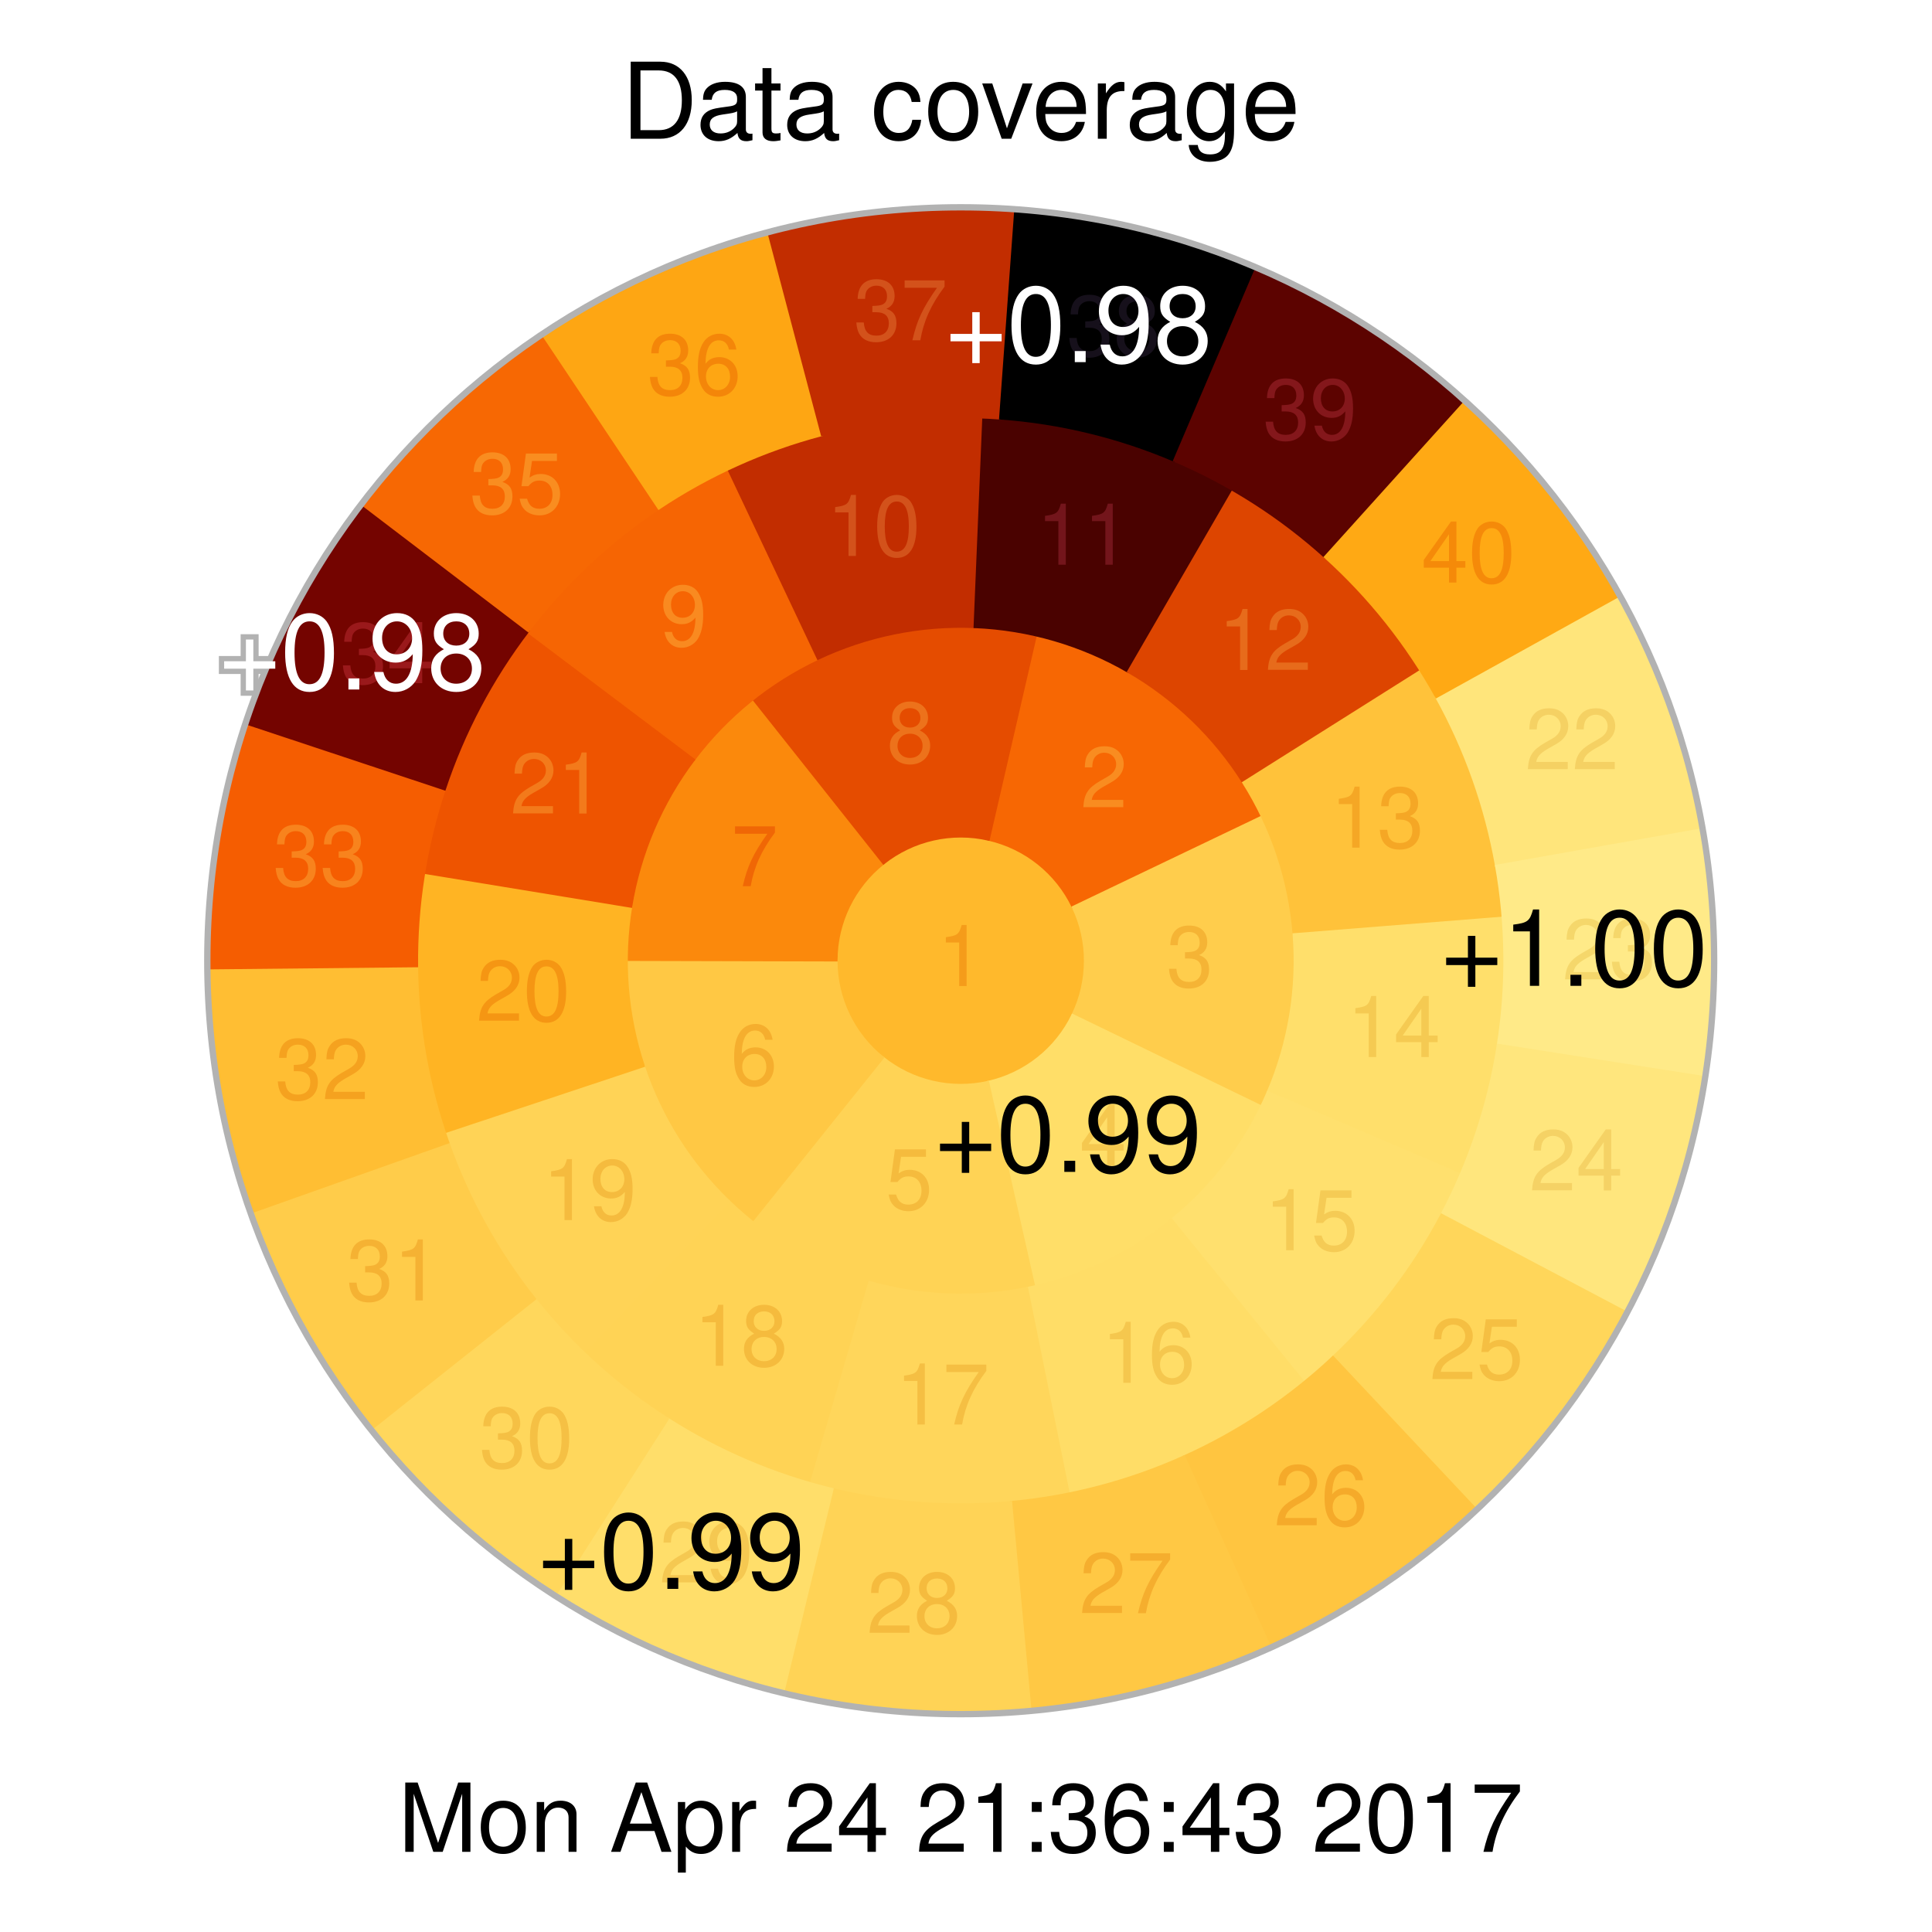
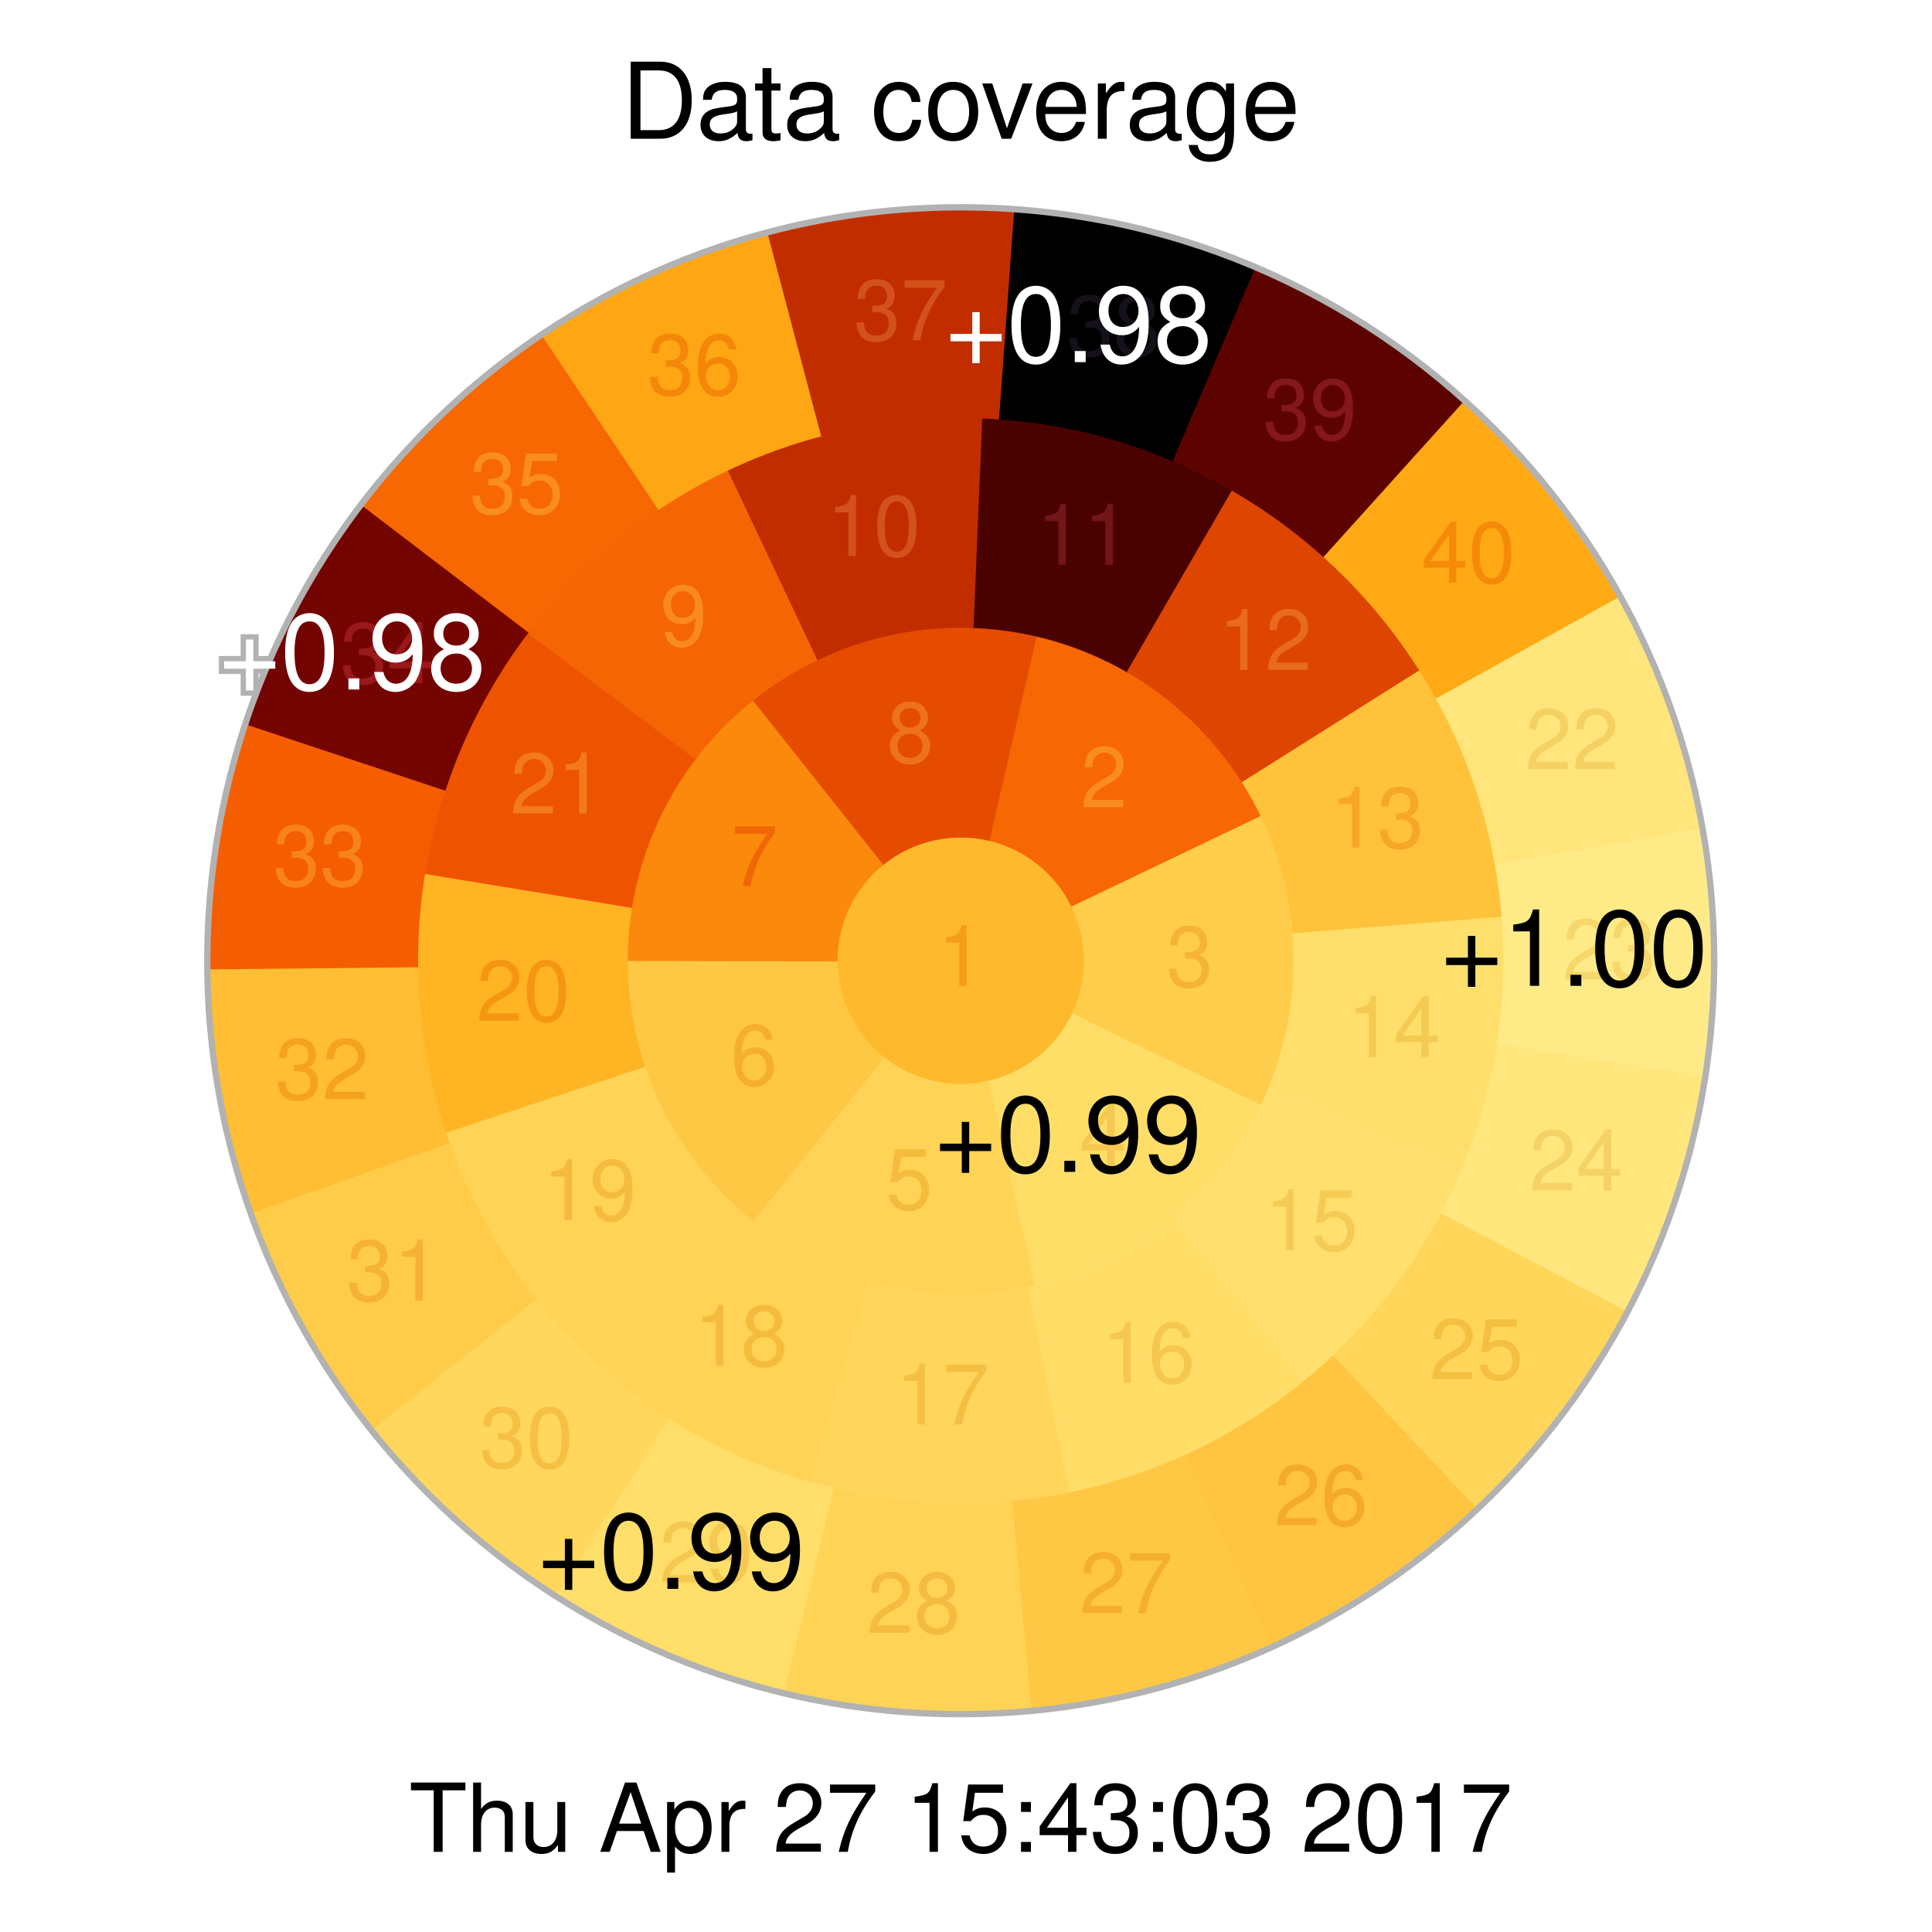
<svg xmlns="http://www.w3.org/2000/svg" x="0" y="0" width="000183" height="000183">
  <polygon points="  0,0  000183,0  000183,000183  0,000183" style="fill: #ffffff;" />
  <g transform="translate(000091, 000091)">
    <g>
      <text x="10.19" y="20.00" style=" font-family: Helvetica; font-size: 10.00px; font-weight: 500; text-anchor: middle; fill: none; stroke: none;">
+0.99
</text>
      <text x="58.13" y="2.38" style=" font-family: Helvetica; font-size: 10.00px; font-weight: 500; text-anchor: middle; fill: none; stroke: none;">
+1.00
</text>
      <text x="-27.41" y="59.50" style=" font-family: Helvetica; font-size: 10.00px; font-weight: 500; text-anchor: middle; fill: none; stroke: none;">
+0.99
</text>
      <text x="-57.62" y="-25.69" style=" font-family: Helvetica; font-size: 10.00px; font-weight: 500; text-anchor: middle; fill: #b2b2b2; stroke: #b2b2b2; stroke-linecap: round; stroke-width: 1.00px;">
+0.98
</text>
      <text x="11.18" y="-56.70" style=" font-family: Helvetica; font-size: 10.00px; font-weight: 500; text-anchor: middle; fill: #b2b2b2; stroke: #b2b2b2; stroke-linecap: round; stroke-width: 1.00px;">
+0.98
</text>
    </g>
    <g>
      <g>
        <circle cx="0.00" cy="0.00" r="11.768" style=" fill: #ffb92c; stroke: #ffb92c; stroke-linecap: round; stroke-width: 0.20px;" />
        <path d="M 10.616 -5.08 A 11.768 11.768 0 0 0 2.647 -11.467 L 7.116 -30.823 A 31.634 31.634 0 0 1 28.535 -13.654 Z" style=" fill: #f76703; stroke: #f76703; stroke-linecap: round; stroke-width: 0.20px;" />
        <path d="M 10.59 5.133 A 11.768 11.768 0 0 0 10.616 -5.08 L 28.535 -13.654 A 31.634 31.634 0 0 1 28.467 13.796 Z" style=" fill: #ffcd4c; stroke: #ffcd4c; stroke-linecap: round; stroke-width: 0.20px;" />
        <path d="M 2.59 11.48 A 11.768 11.768 0 0 0 10.59 5.133 L 28.467 13.796 A 31.634 31.634 0 0 1 6.962 30.858 Z" style=" fill: #ffde68; stroke: #ffde68; stroke-linecap: round; stroke-width: 0.20px;" />
        <path d="M -7.36 9.182 A 11.768 11.768 0 0 0 2.59 11.48 L 6.962 30.858 A 31.634 31.634 0 0 1 -19.785 24.683 Z" style=" fill: #ffd355; stroke: #ffd355; stroke-linecap: round; stroke-width: 0.20px;" />
        <path d="M -11.768 -0.029 A 11.768 11.768 0 0 0 -7.36 9.182 L -19.785 24.683 A 31.634 31.634 0 0 1 -31.634 -0.079 Z" style=" fill: #ffc844; stroke: #ffc844; stroke-linecap: round; stroke-width: 0.20px;" />
        <path d="M -7.314 -9.219 A 11.768 11.768 0 0 0 -11.768 -0.029 L -31.634 -0.079 A 31.634 31.634 0 0 1 -19.662 -24.782 Z" style=" fill: #fb890c; stroke: #fb890c; stroke-linecap: round; stroke-width: 0.20px;" />
        <path d="M 2.647 -11.467 A 11.768 11.768 0 0 0 -7.314 -9.219 L -19.662 -24.782 A 31.634 31.634 0 0 1 7.116 -30.823 Z" style=" fill: #e54c00; stroke: #e54c00; stroke-linecap: round; stroke-width: 0.20px;" />
        <path d="M -13.523 -28.598 A 31.634 31.634 0 0 0 -25.264 -19.038 L -41.129 -30.993 A 51.499 51.499 0 0 1 -22.015 -46.557 Z" style=" fill: #f66503; stroke: #f66503; stroke-linecap: round; stroke-width: 0.20px;" />
        <path d="M 1.316 -31.607 A 31.634 31.634 0 0 0 -13.523 -28.598 L -22.015 -46.557 A 51.499 51.499 0 0 1 2.143 -51.455 Z" style=" fill: #c22d00; stroke: #c22d00; stroke-linecap: round; stroke-width: 0.20px;" />
        <path d="M 15.854 -27.375 A 31.634 31.634 0 0 0 1.316 -31.607 L 2.143 -51.455 A 51.499 51.499 0 0 1 25.81 -44.565 Z" style=" fill: #4a0200; stroke: #4a0200; stroke-linecap: round; stroke-width: 0.20px;" />
        <path d="M 26.759 -16.871 A 31.634 31.634 0 0 0 15.854 -27.375 L 25.81 -44.565 A 51.499 51.499 0 0 1 43.564 -27.466 Z" style=" fill: #dd4500; stroke: #dd4500; stroke-linecap: round; stroke-width: 0.20px;" />
        <path d="M 31.535 -2.503 A 31.634 31.634 0 0 0 26.759 -16.871 L 43.564 -27.466 A 51.499 51.499 0 0 1 51.338 -4.075 Z" style=" fill: #ffc23a; stroke: #ffc23a; stroke-linecap: round; stroke-width: 0.20px;" />
        <path d="M 29.086 12.438 A 31.634 31.634 0 0 0 31.535 -2.503 L 51.338 -4.075 A 51.499 51.499 0 0 1 47.351 20.25 Z" style=" fill: #ffdf6b; stroke: #ffdf6b; stroke-linecap: round; stroke-width: 0.20px;" />
        <path d="M 19.974 24.531 A 31.634 31.634 0 0 0 29.086 12.438 L 47.351 20.25 A 51.499 51.499 0 0 1 32.517 39.935 Z" style=" fill: #ffe06e; stroke: #ffe06e; stroke-linecap: round; stroke-width: 0.20px;" />
        <path d="M 6.286 31.003 A 31.634 31.634 0 0 0 19.974 24.531 L 32.517 39.935 A 51.499 51.499 0 0 1 10.233 50.472 Z" style=" fill: #ffdd67; stroke: #ffdd67; stroke-linecap: round; stroke-width: 0.20px;" />
        <path d="M -8.842 30.373 A 31.634 31.634 0 0 0 6.286 31.003 L 10.233 50.472 A 51.499 51.499 0 0 1 -14.394 49.447 Z" style=" fill: #ffd65b; stroke: #ffd65b; stroke-linecap: round; stroke-width: 0.20px;" />
        <path d="M -21.944 22.785 A 31.634 31.634 0 0 0 -8.842 30.373 L -14.394 49.447 A 51.499 51.499 0 0 1 -35.725 37.094 Z" style=" fill: #ffd355; stroke: #ffd355; stroke-linecap: round; stroke-width: 0.20px;" />
        <path d="M -30.019 9.977 A 31.634 31.634 0 0 0 -21.944 22.785 L -35.725 37.094 A 51.499 51.499 0 0 1 -48.871 16.243 Z" style=" fill: #ffd356; stroke: #ffd356; stroke-linecap: round; stroke-width: 0.20px;" />
        <path d="M -31.217 -5.116 A 31.634 31.634 0 0 0 -30.019 9.977 L -48.871 16.243 A 51.499 51.499 0 0 1 -50.821 -8.329 Z" style=" fill: #ffb423; stroke: #ffb423; stroke-linecap: round; stroke-width: 0.20px;" />
        <path d="M -25.264 -19.038 A 31.634 31.634 0 0 0 -31.217 -5.116 L -50.821 -8.329 A 51.499 51.499 0 0 1 -41.129 -30.993 Z" style=" fill: #ee5400; stroke: #ee5400; stroke-linecap: round; stroke-width: 0.20px;" />
        <path d="M 50.709 -8.989 A 51.499 51.499 0 0 0 45.042 -24.967 L 62.417 -34.598 A 71.365 71.365 0 0 1 70.269 -12.457 Z" style=" fill: #ffe57b; stroke: #ffe57b; stroke-linecap: round; stroke-width: 0.20px;" />
        <path d="M 50.88 7.963 A 51.499 51.499 0 0 0 50.709 -8.989 L 70.269 -12.457 A 71.365 71.365 0 0 1 70.507 11.034 Z" style=" fill: #ffea88; stroke: #ffea88; stroke-linecap: round; stroke-width: 0.20px;" />
        <path d="M 45.538 24.052 A 51.499 51.499 0 0 0 50.88 7.963 L 70.507 11.034 A 71.365 71.365 0 0 1 63.104 33.33 Z" style=" fill: #ffe67d; stroke: #ffe67d; stroke-linecap: round; stroke-width: 0.20px;" />
        <path d="M 35.261 37.535 A 51.499 51.499 0 0 0 45.538 24.052 L 63.104 33.33 A 71.365 71.365 0 0 1 48.862 52.014 Z" style=" fill: #ffd65a; stroke: #ffd65a; stroke-linecap: round; stroke-width: 0.20px;" />
        <path d="M 21.163 46.95 A 51.499 51.499 0 0 0 35.261 37.535 L 48.862 52.014 A 71.365 71.365 0 0 1 29.326 65.061 Z" style=" fill: #ffc540; stroke: #ffc540; stroke-linecap: round; stroke-width: 0.20px;" />
        <path d="M 4.771 51.278 A 51.499 51.499 0 0 0 21.163 46.95 L 29.326 65.061 A 71.365 71.365 0 0 1 6.612 71.058 Z" style=" fill: #ffc844; stroke: #ffc844; stroke-linecap: round; stroke-width: 0.20px;" />
        <path d="M -12.137 50.049 A 51.499 51.499 0 0 0 4.771 51.278 L 6.612 71.058 A 71.365 71.365 0 0 1 -16.819 69.355 Z" style=" fill: #ffd356; stroke: #ffd356; stroke-linecap: round; stroke-width: 0.20px;" />
        <path d="M -27.73 43.396 A 51.499 51.499 0 0 0 -12.137 50.049 L -16.819 69.355 A 71.365 71.365 0 0 1 -38.427 60.136 Z" style=" fill: #ffde6a; stroke: #ffde6a; stroke-linecap: round; stroke-width: 0.20px;" />
        <path d="M -40.319 32.041 A 51.499 51.499 0 0 0 -27.73 43.396 L -38.427 60.136 A 71.365 71.365 0 0 1 -55.871 44.4 Z" style=" fill: #ffd75c; stroke: #ffd75c; stroke-linecap: round; stroke-width: 0.20px;" />
        <path d="M -48.538 17.213 A 51.499 51.499 0 0 0 -40.319 32.041 L -55.871 44.4 A 71.365 71.365 0 0 1 -67.261 23.853 Z" style=" fill: #ffcc4a; stroke: #ffcc4a; stroke-linecap: round; stroke-width: 0.20px;" />
        <path d="M -51.497 0.52 A 51.499 51.499 0 0 0 -48.538 17.213 L -67.261 23.853 A 71.365 71.365 0 0 1 -71.361 0.721 Z" style=" fill: #ffbe33; stroke: #ffbe33; stroke-linecap: round; stroke-width: 0.20px;" />
        <path d="M -48.876 -16.229 A 51.499 51.499 0 0 0 -51.497 0.52 L -71.361 0.721 A 71.365 71.365 0 0 1 -67.729 -22.489 Z" style=" fill: #f55d01; stroke: #f55d01; stroke-linecap: round; stroke-width: 0.20px;" />
        <path d="M -40.958 -31.219 A 51.499 51.499 0 0 0 -48.876 -16.229 L -67.729 -22.489 A 71.365 71.365 0 0 1 -56.757 -43.262 Z" style=" fill: #740400; stroke: #740400; stroke-linecap: round; stroke-width: 0.20px;" />
        <path d="M -28.602 -42.827 A 51.499 51.499 0 0 0 -40.958 -31.219 L -56.757 -43.262 A 71.365 71.365 0 0 1 -39.635 -59.347 Z" style=" fill: #f76803; stroke: #f76803; stroke-linecap: round; stroke-width: 0.20px;" />
        <path d="M -13.146 -49.793 A 51.499 51.499 0 0 0 -28.602 -42.827 L -39.635 -59.347 A 71.365 71.365 0 0 1 -18.217 -69.001 Z" style=" fill: #fea613; stroke: #fea613; stroke-linecap: round; stroke-width: 0.20px;" />
        <path d="M 3.734 -51.364 A 51.499 51.499 0 0 0 -13.146 -49.793 L -18.217 -69.001 A 71.365 71.365 0 0 1 5.174 -71.177 Z" style=" fill: #c22d00; stroke: #c22d00; stroke-linecap: round; stroke-width: 0.20px;" />
        <path d="M 20.209 -47.368 A 51.499 51.499 0 0 0 3.734 -51.364 L 5.174 -71.177 A 71.365 71.365 0 0 1 28.005 -65.64 Z" style=" fill: #000000; stroke: #000000; stroke-linecap: round; stroke-width: 0.20px;" />
        <path d="M 34.495 -38.24 A 51.499 51.499 0 0 0 20.209 -47.368 L 28.005 -65.64 A 71.365 71.365 0 0 1 47.801 -52.991 Z" style=" fill: #5c0300; stroke: #5c0300; stroke-linecap: round; stroke-width: 0.20px;" />
        <path d="M 45.042 -24.967 A 51.499 51.499 0 0 0 34.495 -38.24 L 47.801 -52.991 A 71.365 71.365 0 0 1 62.417 -34.598 Z" style=" fill: #ffa914; stroke: #ffa914; stroke-linecap: round; stroke-width: 0.20px;" />
      </g>
      <g>
        <text x="0.00" y="2.40" style=" font-family: Helvetica; font-size: 8.00px; font-weight: 500; text-anchor: middle; fill: #f59c1a; stroke: none;">
1
</text>
        <text x="13.57" y="-14.53" style=" font-family: Helvetica; font-size: 8.00px; font-weight: 500; text-anchor: middle; fill: #f98c20; stroke: none;">
2
</text>
        <text x="21.70" y="2.45" style=" font-family: Helvetica; font-size: 8.00px; font-weight: 500; text-anchor: middle; fill: #f5b435; stroke: none;">
3
</text>
        <text x="13.49" y="19.40" style=" font-family: Helvetica; font-size: 8.00px; font-weight: 500; text-anchor: middle; fill: #f5c84f; stroke: none;">
4
</text>
        <text x="-4.88" y="23.54" style=" font-family: Helvetica; font-size: 8.00px; font-weight: 500; text-anchor: middle; fill: #f5bb3d; stroke: none;">
5
</text>
        <text x="-19.58" y="11.77" style=" font-family: Helvetica; font-size: 8.00px; font-weight: 500; text-anchor: middle; fill: #f5ae2e; stroke: none;">
6
</text>
        <text x="-19.53" y="-7.06" style=" font-family: Helvetica; font-size: 8.00px; font-weight: 500; text-anchor: middle; fill: #f06705; stroke: none;">
7
</text>
        <text x="-4.78" y="-18.77" style=" font-family: Helvetica; font-size: 8.00px; font-weight: 500; text-anchor: middle; fill: #ed721b; stroke: none;">
8
</text>
        <text x="-26.25" y="-29.83" style=" font-family: Helvetica; font-size: 8.00px; font-weight: 500; text-anchor: middle; fill: #f98a20; stroke: none;">
9
</text>
        <text x="-8.26" y="-38.34" style=" font-family: Helvetica; font-size: 8.00px; font-weight: 500; text-anchor: middle; fill: #d3521b; stroke: none;">
10
</text>
        <text x="11.62" y="-37.51" style=" font-family: Helvetica; font-size: 8.00px; font-weight: 500; text-anchor: middle; fill: #73151b; stroke: none;">
11
</text>
        <text x="28.83" y="-27.54" style=" font-family: Helvetica; font-size: 8.00px; font-weight: 500; text-anchor: middle; fill: #e76b1b; stroke: none;">
12
</text>
        <text x="39.45" y="-10.71" style=" font-family: Helvetica; font-size: 8.00px; font-weight: 500; text-anchor: middle; fill: #f5a725; stroke: none;">
13
</text>
        <text x="41.02" y="9.12" style=" font-family: Helvetica; font-size: 8.00px; font-weight: 500; text-anchor: middle; fill: #f5ca52; stroke: none;">
14
</text>
        <text x="33.20" y="27.42" style=" font-family: Helvetica; font-size: 8.00px; font-weight: 500; text-anchor: middle; fill: #f5cb55; stroke: none;">
15
</text>
        <text x="17.77" y="39.98" style=" font-family: Helvetica; font-size: 8.00px; font-weight: 500; text-anchor: middle; fill: #f5c74e; stroke: none;">
16
</text>
        <text x="-1.73" y="43.93" style=" font-family: Helvetica; font-size: 8.00px; font-weight: 500; text-anchor: middle; fill: #f5bf43; stroke: none;">
17
</text>
        <text x="-20.83" y="38.37" style=" font-family: Helvetica; font-size: 8.00px; font-weight: 500; text-anchor: middle; fill: #f5bb3d; stroke: none;">
18
</text>
        <text x="-35.16" y="24.57" style=" font-family: Helvetica; font-size: 8.00px; font-weight: 500; text-anchor: middle; fill: #f5bb3e; stroke: none;">
19
</text>
        <text x="-41.44" y="5.69" style=" font-family: Helvetica; font-size: 8.00px; font-weight: 500; text-anchor: middle; fill: #f59613; stroke: none;">
20
</text>
        <text x="-38.22" y="-13.94" style=" font-family: Helvetica; font-size: 8.00px; font-weight: 500; text-anchor: middle; fill: #f37a1b; stroke: none;">
21
</text>
        <text x="57.90" y="-18.13" style=" font-family: Helvetica; font-size: 8.00px; font-weight: 500; text-anchor: middle; fill: #f5d163; stroke: none;">
22
</text>
        <text x="61.43" y="1.78" style=" font-family: Helvetica; font-size: 8.00px; font-weight: 500; text-anchor: middle; fill: #f5d76b; stroke: none;">
23
</text>
        <text x="58.30" y="21.76" style=" font-family: Helvetica; font-size: 8.00px; font-weight: 500; text-anchor: middle; fill: #f5d265; stroke: none;">
24
</text>
        <text x="48.86" y="39.64" style=" font-family: Helvetica; font-size: 8.00px; font-weight: 500; text-anchor: middle; fill: #f5bf42; stroke: none;">
25
</text>
        <text x="34.12" y="53.49" style=" font-family: Helvetica; font-size: 8.00px; font-weight: 500; text-anchor: middle; fill: #f5aa2a; stroke: none;">
26
</text>
        <text x="15.68" y="61.80" style=" font-family: Helvetica; font-size: 8.00px; font-weight: 500; text-anchor: middle; fill: #f5ae2e; stroke: none;">
27
</text>
        <text x="-4.45" y="63.67" style=" font-family: Helvetica; font-size: 8.00px; font-weight: 500; text-anchor: middle; fill: #f5bb3e; stroke: none;">
28
</text>
        <text x="-24.11" y="58.90" style=" font-family: Helvetica; font-size: 8.00px; font-weight: 500; text-anchor: middle; fill: #f5c851; stroke: none;">
29
</text>
        <text x="-41.15" y="48.02" style=" font-family: Helvetica; font-size: 8.00px; font-weight: 500; text-anchor: middle; fill: #f5c044; stroke: none;">
30
</text>
        <text x="-53.73" y="32.18" style=" font-family: Helvetica; font-size: 8.00px; font-weight: 500; text-anchor: middle; fill: #f5b233; stroke: none;">
31
</text>
        <text x="-60.49" y="13.12" style=" font-family: Helvetica; font-size: 8.00px; font-weight: 500; text-anchor: middle; fill: #f5a21f; stroke: none;">
32
</text>
        <text x="-60.69" y="-7.10" style=" font-family: Helvetica; font-size: 8.00px; font-weight: 500; text-anchor: middle; fill: #f8831d; stroke: none;">
33
</text>
        <text x="-54.32" y="-26.29" style=" font-family: Helvetica; font-size: 8.00px; font-weight: 500; text-anchor: middle; fill: #9a191b; stroke: none;">
34
</text>
        <text x="-42.06" y="-42.37" style=" font-family: Helvetica; font-size: 8.00px; font-weight: 500; text-anchor: middle; fill: #f98d20; stroke: none;">
35
</text>
        <text x="-25.24" y="-53.61" style=" font-family: Helvetica; font-size: 8.00px; font-weight: 500; text-anchor: middle; fill: #f48609; stroke: none;">
36
</text>
        <text x="-5.69" y="-58.77" style=" font-family: Helvetica; font-size: 8.00px; font-weight: 500; text-anchor: middle; fill: #d3521b; stroke: none;">
37
</text>
        <text x="14.48" y="-57.30" style=" font-family: Helvetica; font-size: 8.00px; font-weight: 500; text-anchor: middle; fill: #16101b; stroke: none;">
38
</text>
        <text x="33.08" y="-49.37" style=" font-family: Helvetica; font-size: 8.00px; font-weight: 500; text-anchor: middle; fill: #84171b; stroke: none;">
39
</text>
        <text x="48.09" y="-35.82" style=" font-family: Helvetica; font-size: 8.00px; font-weight: 500; text-anchor: middle; fill: #f58a09; stroke: none;">
40
</text>
      </g>
      <circle cx="0.00" cy="0.00" r="71.365" style=" fill: none; stroke: #b2b2b2; stroke-linecap: round; stroke-width: 0.60px;" />
    </g>
    <g>
      <text x="10.19" y="20.00" style=" font-family: Helvetica; font-size: 10.00px; font-weight: 500; text-anchor: middle; fill: #000000; stroke: none;">
+0.99
</text>
      <text x="58.13" y="2.38" style=" font-family: Helvetica; font-size: 10.00px; font-weight: 500; text-anchor: middle; fill: #000000; stroke: none;">
+1.00
</text>
      <text x="-27.41" y="59.50" style=" font-family: Helvetica; font-size: 10.00px; font-weight: 500; text-anchor: middle; fill: #000000; stroke: none;">
+0.99
</text>
      <text x="-57.62" y="-25.69" style=" font-family: Helvetica; font-size: 10.00px; font-weight: 500; text-anchor: middle; fill: #ffffff; stroke: none;">
+0.98
</text>
      <text x="11.18" y="-56.70" style=" font-family: Helvetica; font-size: 10.00px; font-weight: 500; text-anchor: middle; fill: #ffffff; stroke: none;">
+0.98
</text>
    </g>
    <text x="0.00" y="-77.86" style=" font-family: Helvetica; font-size: 10.00px; font-weight: 500; text-anchor: middle; fill: #000000; stroke: none;">
Data coverage
</text>
    <text x="0.00" y="84.41" style=" font-family: Helvetica; font-size: 9.00px; font-weight: 500; text-anchor: middle; fill: #000000; stroke: none;">
- Mon Apr 24 21:36:43 2017
+ Thu Apr 27 15:43:03 2017
</text>
  </g>
</svg>
